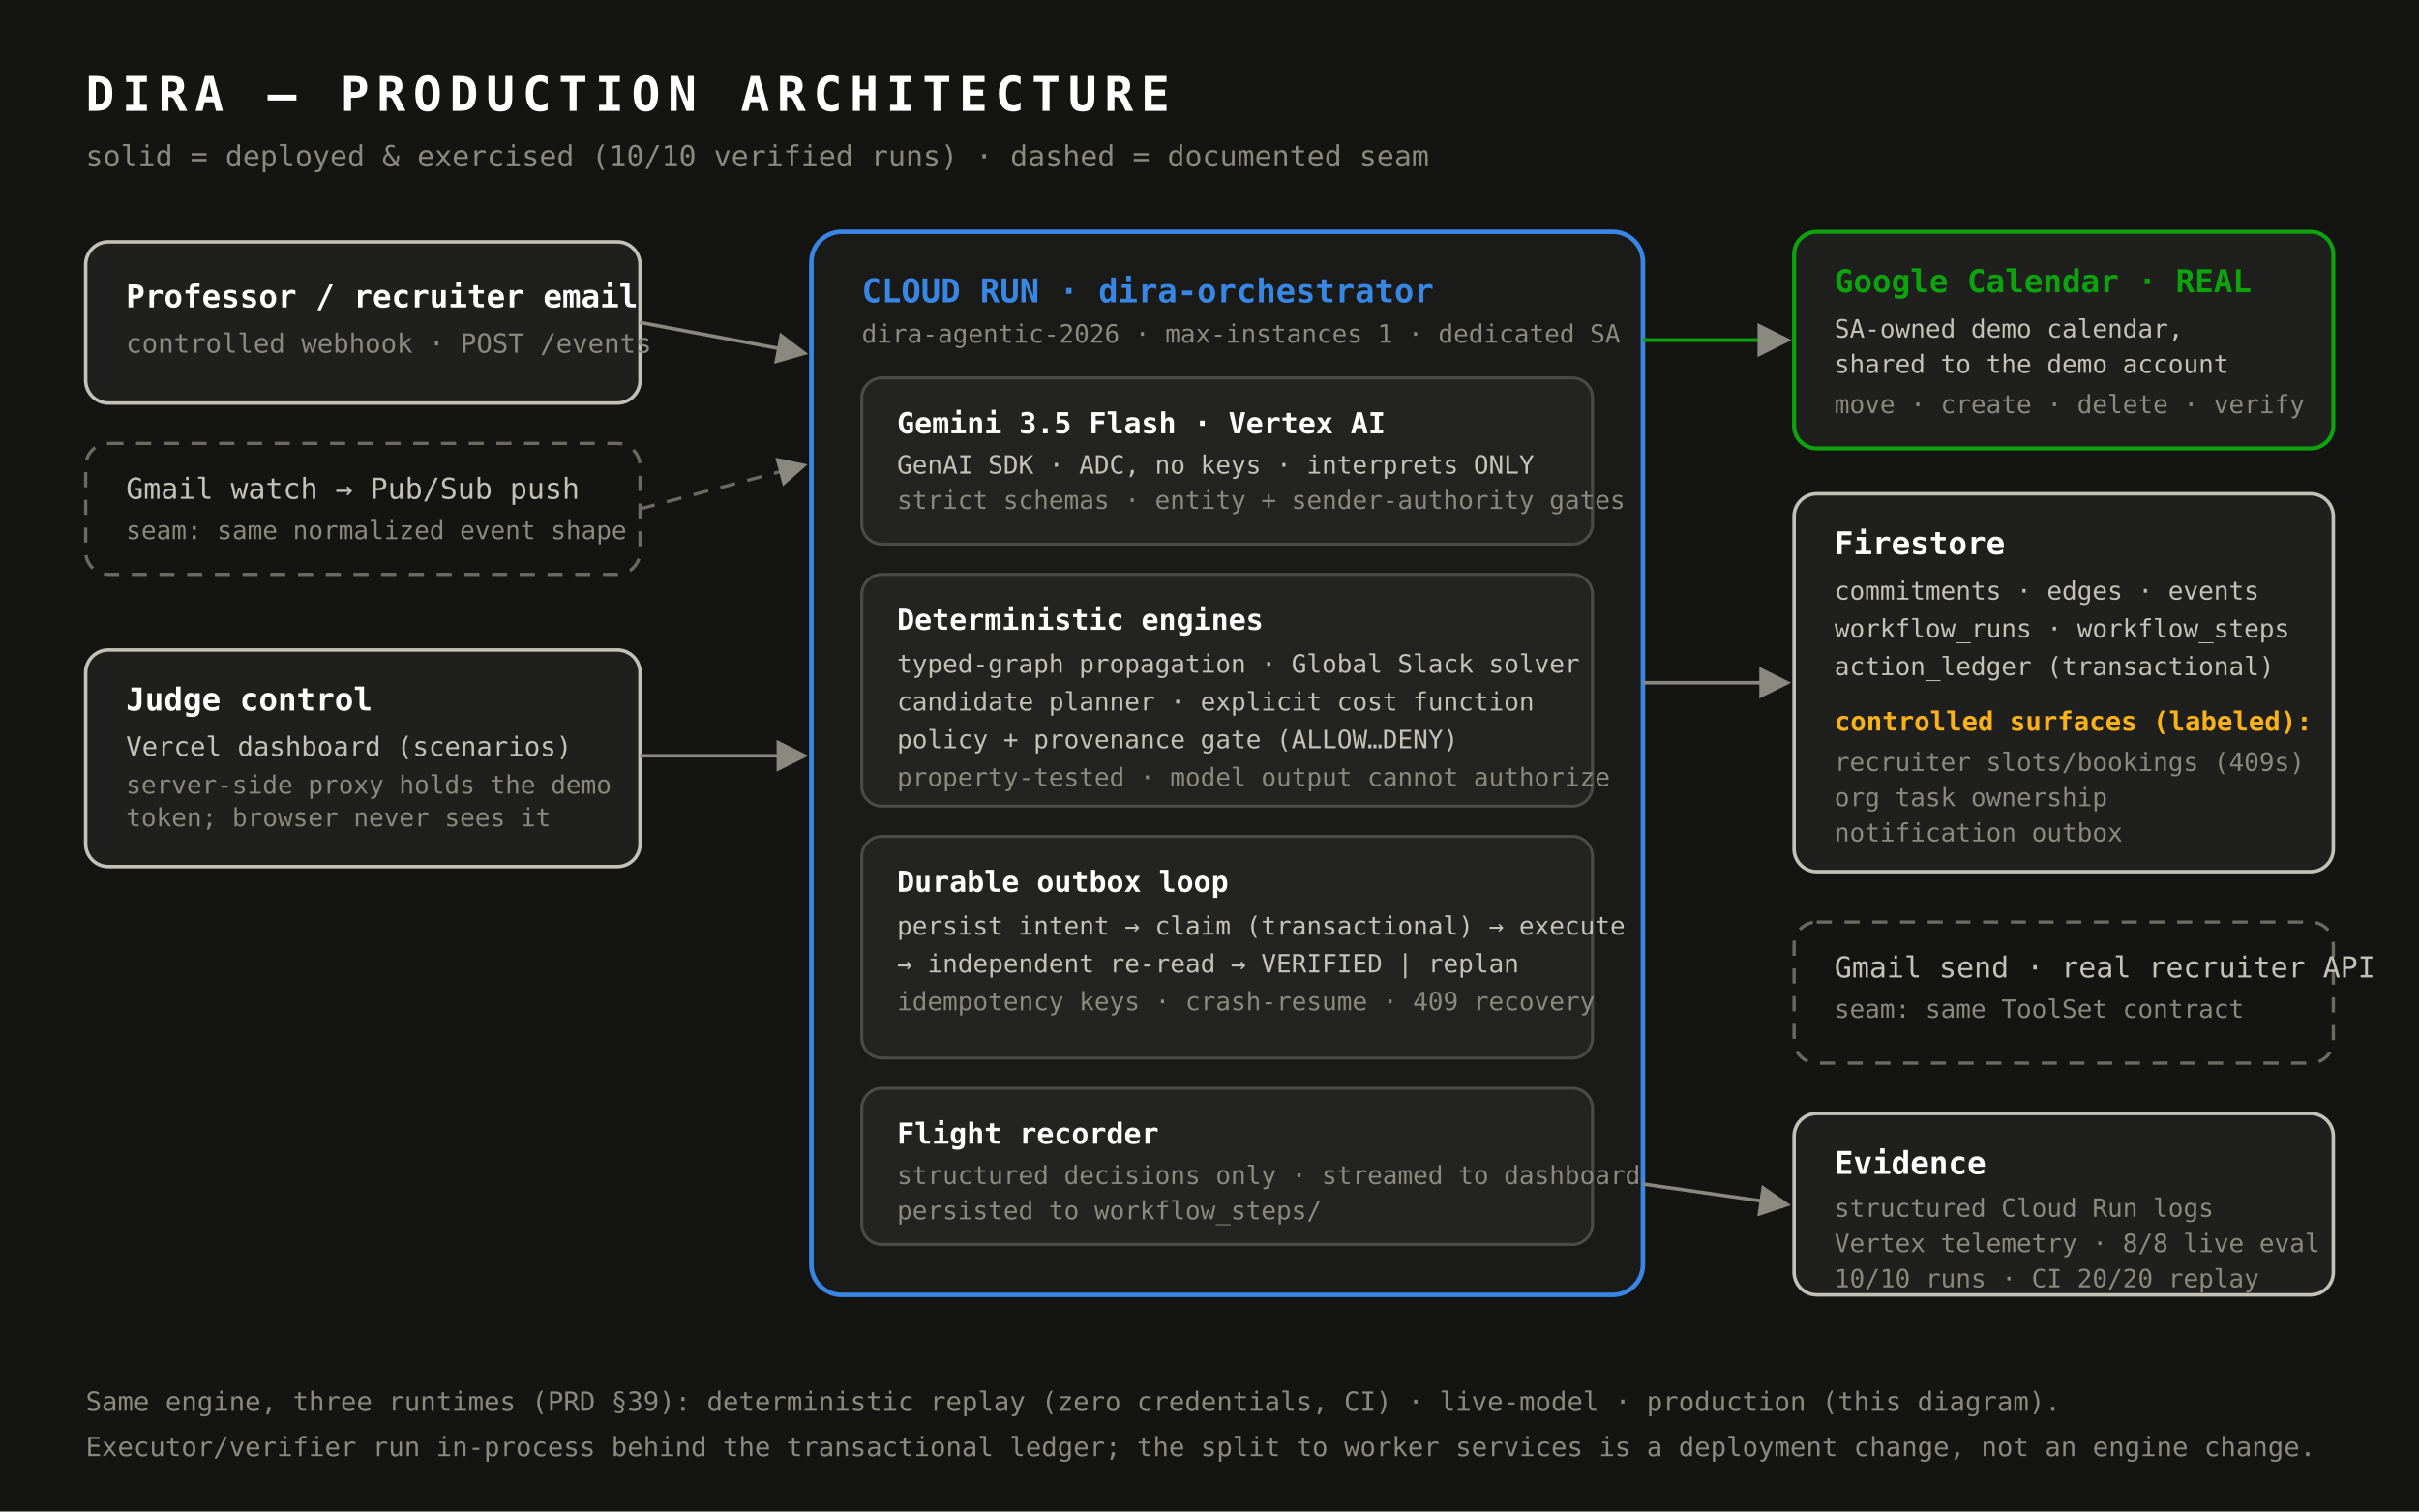
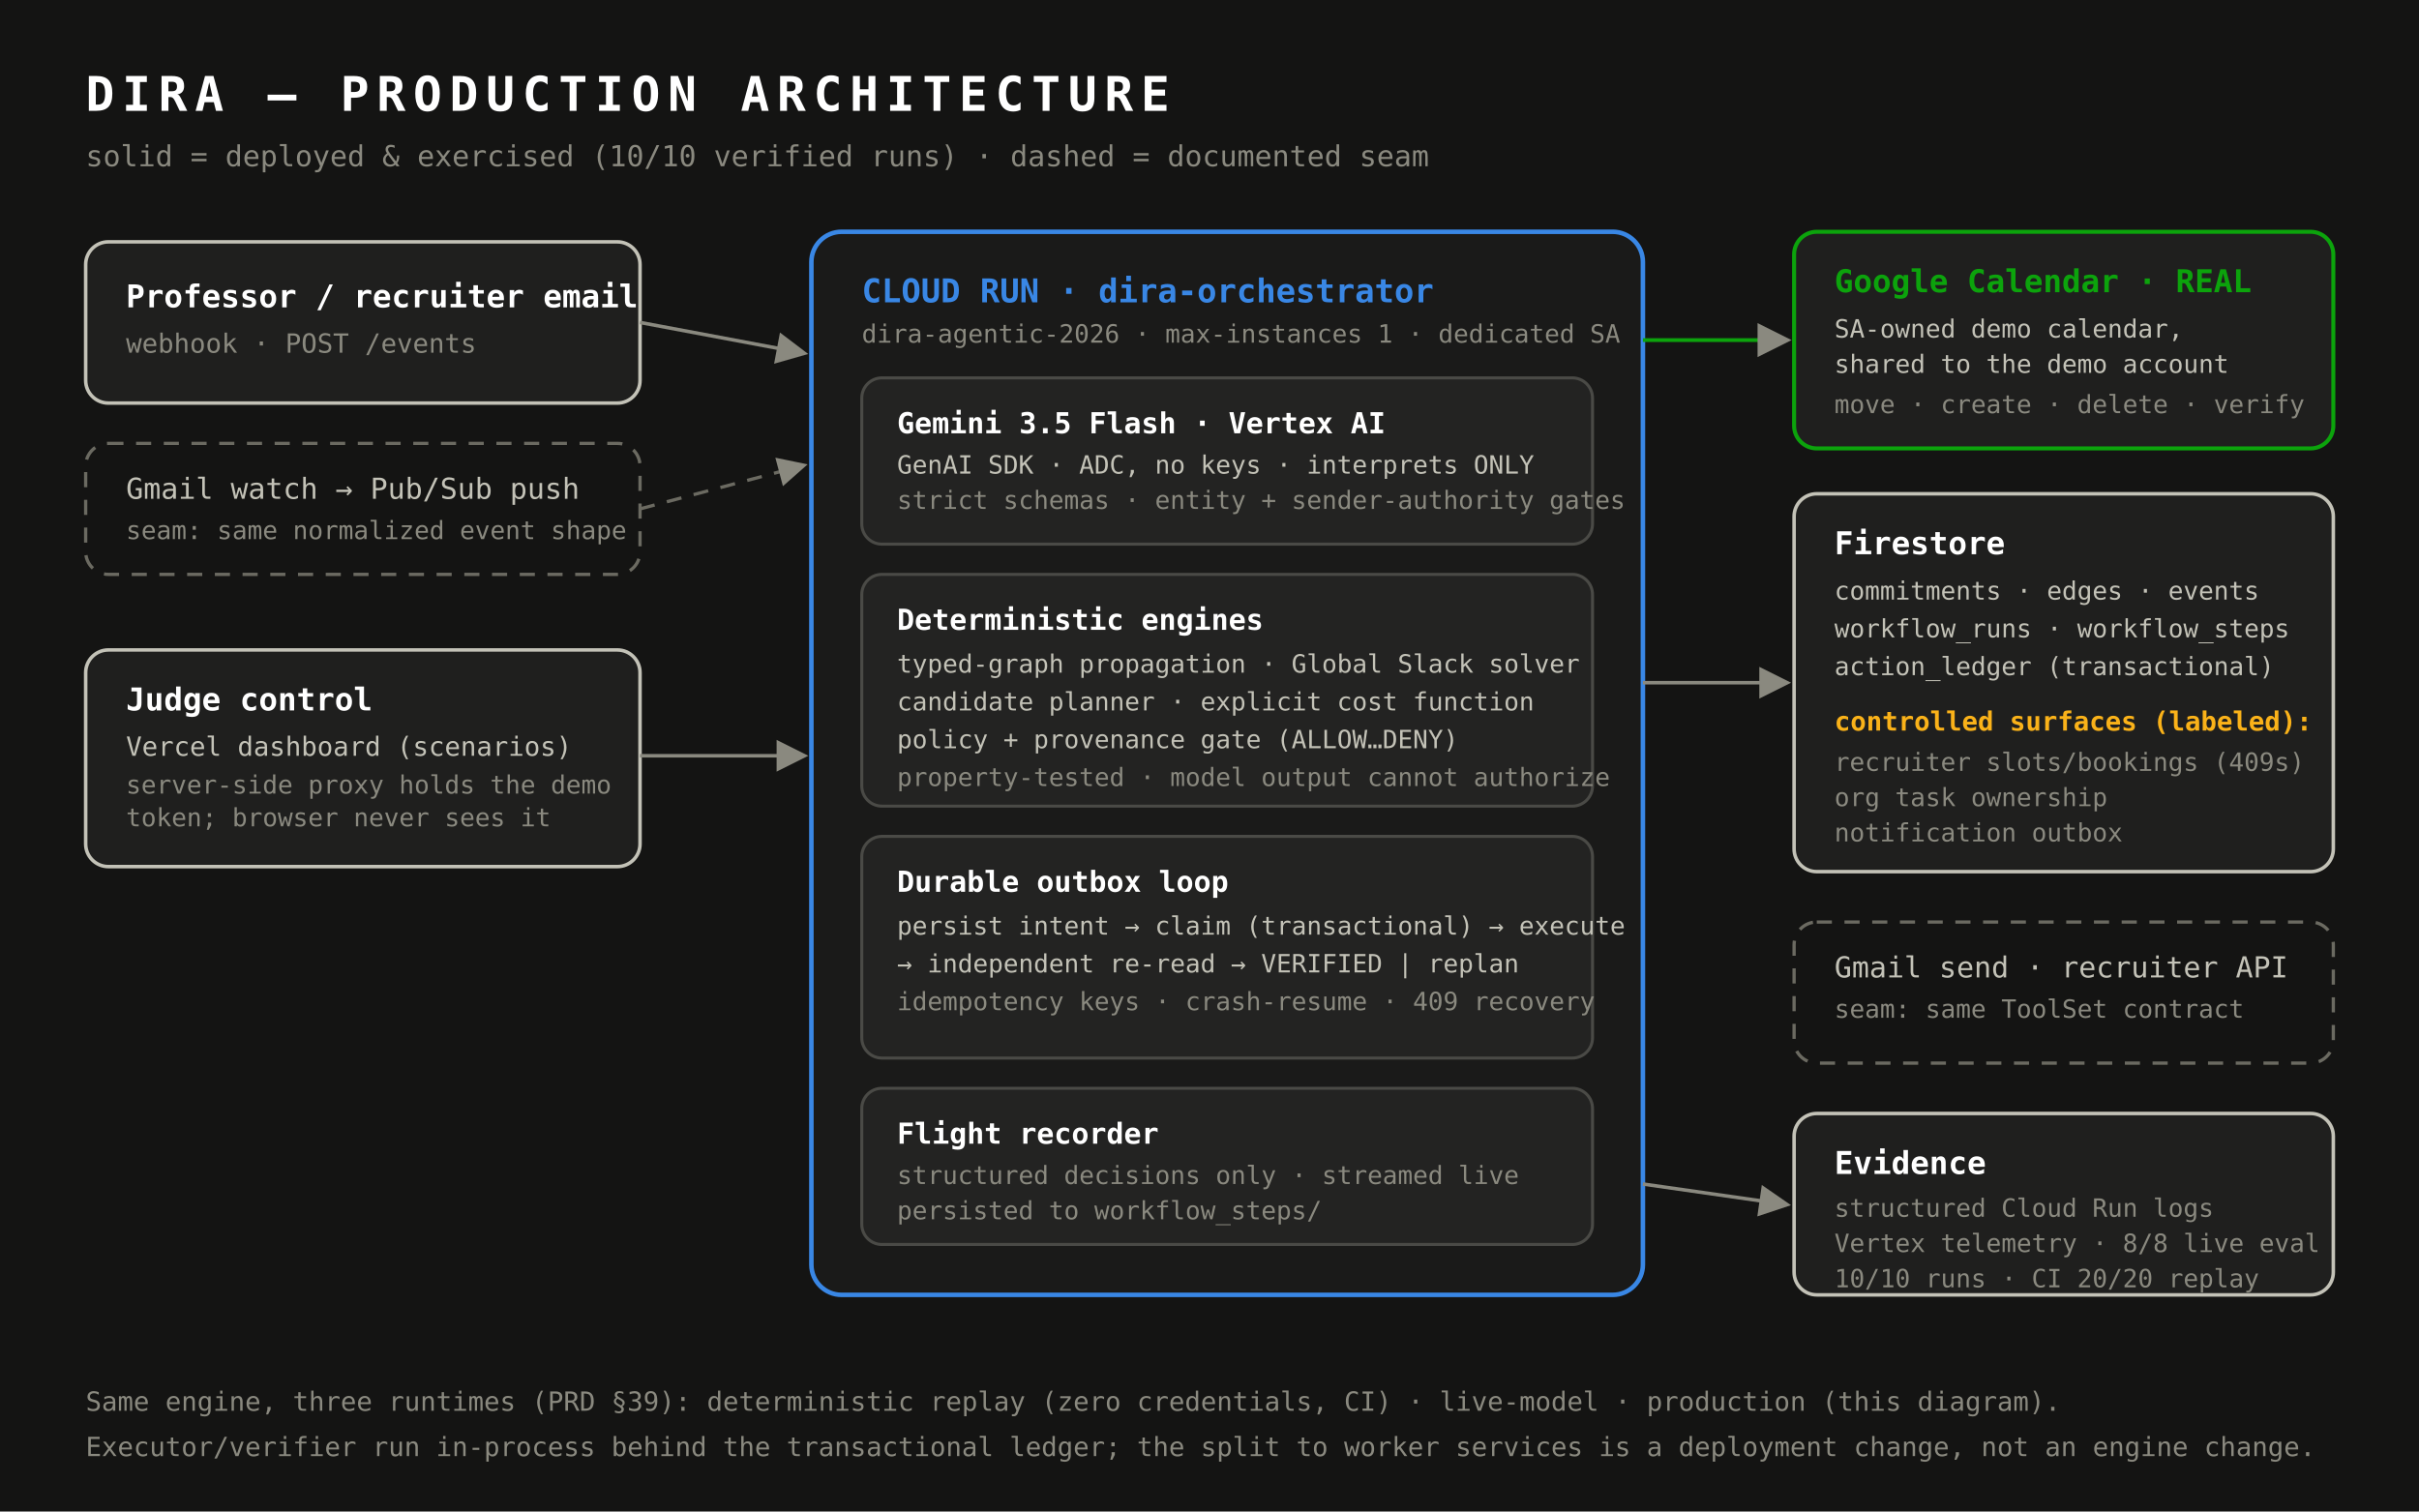
<svg xmlns="http://www.w3.org/2000/svg" viewBox="0 0 960 600" font-family="Menlo, Consolas, monospace">
  <defs>
    <marker id="arr" markerWidth="9" markerHeight="9" refX="7" refY="4.5" orient="auto">
      <path d="M0 0 L9 4.5 L0 9 z" fill="#8a897f" />
    </marker>
  </defs>
  <rect width="960" height="600" fill="#141413" />
  <text x="34" y="44" fill="#ffffff" font-size="19" font-weight="bold" letter-spacing="3">DIRA — PRODUCTION ARCHITECTURE</text>
  <text x="34" y="66" fill="#8a897f" font-size="11.5">solid = deployed &amp; exercised (10/10 verified runs) · dashed = documented seam</text>
  <rect x="34" y="96" width="220" height="64" rx="9" fill="#1f1f1e" stroke="#c3c2b7" stroke-width="1.4" />
  <text x="50" y="122" fill="#ffffff" font-size="12.5" font-weight="bold">Professor / recruiter email</text>
-   <text x="50" y="140" fill="#8a897f" font-size="10.5">controlled webhook · POST /events</text>
+   <text x="50" y="140" fill="#8a897f" font-size="10.5">webhook · POST /events</text>
  <rect x="34" y="176" width="220" height="52" rx="9" fill="none" stroke="#6b6a61" stroke-width="1.3" stroke-dasharray="6 5" />
  <text x="50" y="198" fill="#c3c2b7" font-size="11.5">Gmail watch → Pub/Sub push</text>
  <text x="50" y="214" fill="#8a897f" font-size="10">seam: same normalized event shape</text>
  <rect x="34" y="258" width="220" height="86" rx="9" fill="#1f1f1e" stroke="#c3c2b7" stroke-width="1.4" />
  <text x="50" y="282" fill="#ffffff" font-size="12.5" font-weight="bold">Judge control</text>
  <text x="50" y="300" fill="#c3c2b7" font-size="10.5">Vercel dashboard (scenarios)</text>
  <text x="50" y="315" fill="#8a897f" font-size="10">server-side proxy holds the demo</text>
  <text x="50" y="328" fill="#8a897f" font-size="10">token; browser never sees it</text>
  <rect x="322" y="92" width="330" height="422" rx="12" fill="#1a1a19" stroke="#3987e5" stroke-width="1.8" />
  <text x="342" y="120" fill="#3987e5" font-size="13" font-weight="bold">CLOUD RUN · dira-orchestrator</text>
  <text x="342" y="136" fill="#8a897f" font-size="10">dira-agentic-2026 · max-instances 1 · dedicated SA</text>
  <rect x="342" y="150" width="290" height="66" rx="8" fill="#232322" stroke="#4a4a46" stroke-width="1.2" />
  <text x="356" y="172" fill="#ffffff" font-size="11.5" font-weight="bold">Gemini 3.5 Flash · Vertex AI</text>
  <text x="356" y="188" fill="#c3c2b7" font-size="10">GenAI SDK · ADC, no keys · interprets ONLY</text>
  <text x="356" y="202" fill="#8a897f" font-size="10">strict schemas · entity + sender-authority gates</text>
  <rect x="342" y="228" width="290" height="92" rx="8" fill="#232322" stroke="#4a4a46" stroke-width="1.2" />
  <text x="356" y="250" fill="#ffffff" font-size="11.5" font-weight="bold">Deterministic engines</text>
  <text x="356" y="267" fill="#c3c2b7" font-size="10">typed-graph propagation · Global Slack solver</text>
  <text x="356" y="282" fill="#c3c2b7" font-size="10">candidate planner · explicit cost function</text>
  <text x="356" y="297" fill="#c3c2b7" font-size="10">policy + provenance gate (ALLOW…DENY)</text>
  <text x="356" y="312" fill="#8a897f" font-size="10">property-tested · model output cannot authorize</text>
  <rect x="342" y="332" width="290" height="88" rx="8" fill="#232322" stroke="#4a4a46" stroke-width="1.2" />
  <text x="356" y="354" fill="#ffffff" font-size="11.5" font-weight="bold">Durable outbox loop</text>
  <text x="356" y="371" fill="#c3c2b7" font-size="10">persist intent → claim (transactional) → execute</text>
  <text x="356" y="386" fill="#c3c2b7" font-size="10">→ independent re-read → VERIFIED | replan</text>
  <text x="356" y="401" fill="#8a897f" font-size="10">idempotency keys · crash-resume · 409 recovery</text>
  <rect x="342" y="432" width="290" height="62" rx="8" fill="#232322" stroke="#4a4a46" stroke-width="1.2" />
  <text x="356" y="454" fill="#ffffff" font-size="11.5" font-weight="bold">Flight recorder</text>
-   <text x="356" y="470" fill="#8a897f" font-size="10">structured decisions only · streamed to dashboard</text>
+   <text x="356" y="470" fill="#8a897f" font-size="10">structured decisions only · streamed live</text>
  <text x="356" y="484" fill="#8a897f" font-size="10">persisted to workflow_steps/</text>
  <rect x="712" y="92" width="214" height="86" rx="9" fill="#1f1f1e" stroke="#0ca30c" stroke-width="1.6" />
  <text x="728" y="116" fill="#0ca30c" font-size="12.5" font-weight="bold">Google Calendar · REAL</text>
  <text x="728" y="134" fill="#c3c2b7" font-size="10">SA-owned demo calendar,</text>
  <text x="728" y="148" fill="#c3c2b7" font-size="10">shared to the demo account</text>
  <text x="728" y="164" fill="#8a897f" font-size="10">move · create · delete · verify</text>
  <rect x="712" y="196" width="214" height="150" rx="9" fill="#1f1f1e" stroke="#c3c2b7" stroke-width="1.4" />
  <text x="728" y="220" fill="#ffffff" font-size="12.5" font-weight="bold">Firestore</text>
  <text x="728" y="238" fill="#c3c2b7" font-size="10">commitments · edges · events</text>
  <text x="728" y="253" fill="#c3c2b7" font-size="10">workflow_runs · workflow_steps</text>
  <text x="728" y="268" fill="#c3c2b7" font-size="10">action_ledger (transactional)</text>
  <text x="728" y="290" fill="#fab219" font-size="10.5" font-weight="bold">controlled surfaces (labeled):</text>
  <text x="728" y="306" fill="#8a897f" font-size="10">recruiter slots/bookings (409s)</text>
  <text x="728" y="320" fill="#8a897f" font-size="10">org task ownership</text>
  <text x="728" y="334" fill="#8a897f" font-size="10">notification outbox</text>
  <rect x="712" y="366" width="214" height="56" rx="9" fill="none" stroke="#6b6a61" stroke-width="1.3" stroke-dasharray="6 5" />
-   <text x="728" y="388" fill="#c3c2b7" font-size="11.5">Gmail send · real recruiter API</text>
+   <text x="728" y="388" fill="#c3c2b7" font-size="11.5">Gmail send · recruiter API</text>
  <text x="728" y="404" fill="#8a897f" font-size="10">seam: same ToolSet contract</text>
  <rect x="712" y="442" width="214" height="72" rx="9" fill="#1f1f1e" stroke="#c3c2b7" stroke-width="1.4" />
  <text x="728" y="466" fill="#ffffff" font-size="12.5" font-weight="bold">Evidence</text>
  <text x="728" y="483" fill="#8a897f" font-size="10">structured Cloud Run logs</text>
  <text x="728" y="497" fill="#8a897f" font-size="10">Vertex telemetry · 8/8 live eval</text>
  <text x="728" y="511" fill="#8a897f" font-size="10">10/10 runs · CI 20/20 replay</text>
  <line x1="254" y1="128" x2="318" y2="140" stroke="#8a897f" stroke-width="1.4" marker-end="url(#arr)" />
  <line x1="254" y1="202" x2="318" y2="185" stroke="#6b6a61" stroke-width="1.3" stroke-dasharray="6 5" marker-end="url(#arr)" />
  <line x1="254" y1="300" x2="318" y2="300" stroke="#8a897f" stroke-width="1.4" marker-end="url(#arr)" />
  <line x1="652" y1="135" x2="708" y2="135" stroke="#0ca30c" stroke-width="1.5" marker-end="url(#arr)" />
  <line x1="652" y1="271" x2="708" y2="271" stroke="#8a897f" stroke-width="1.4" marker-end="url(#arr)" />
  <line x1="652" y1="470" x2="708" y2="478" stroke="#8a897f" stroke-width="1.4" marker-end="url(#arr)" />
  <text x="34" y="560" fill="#8a897f" font-size="10.5">Same engine, three runtimes (PRD §39): deterministic replay (zero credentials, CI) · live-model · production (this diagram).</text>
  <text x="34" y="578" fill="#8a897f" font-size="10.5">Executor/verifier run in-process behind the transactional ledger; the split to worker services is a deployment change, not an engine change.</text>
</svg>
